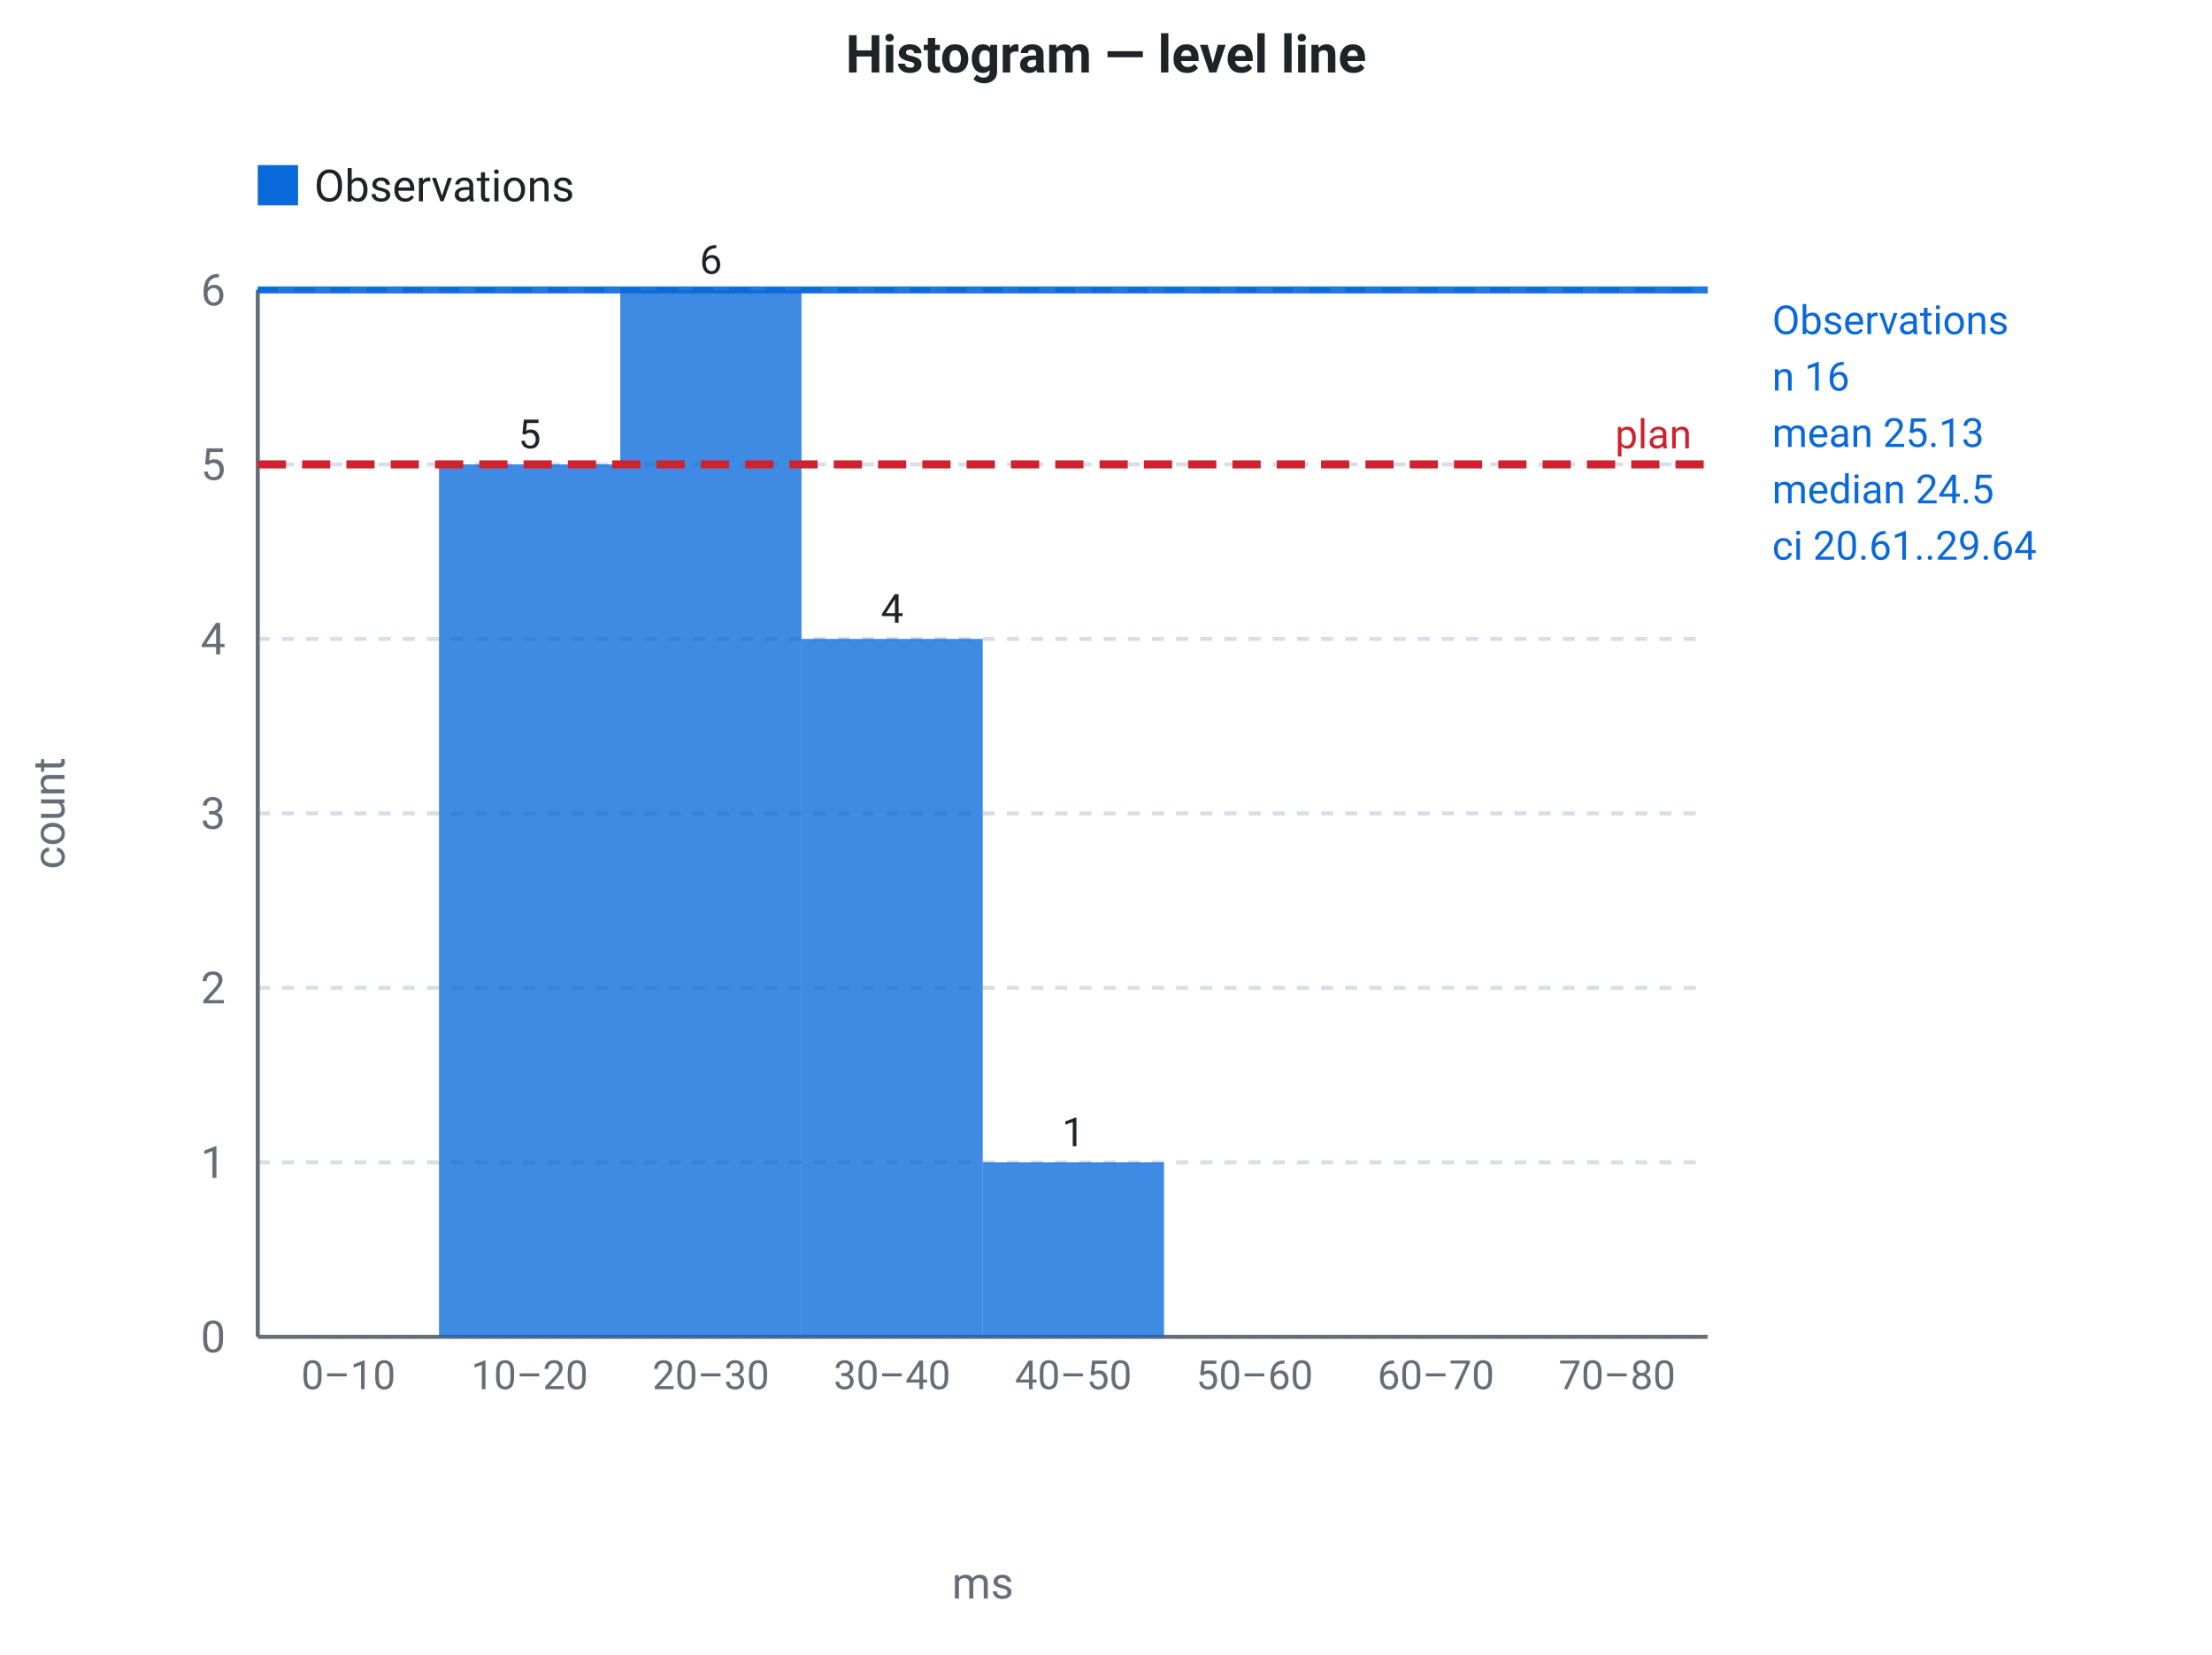
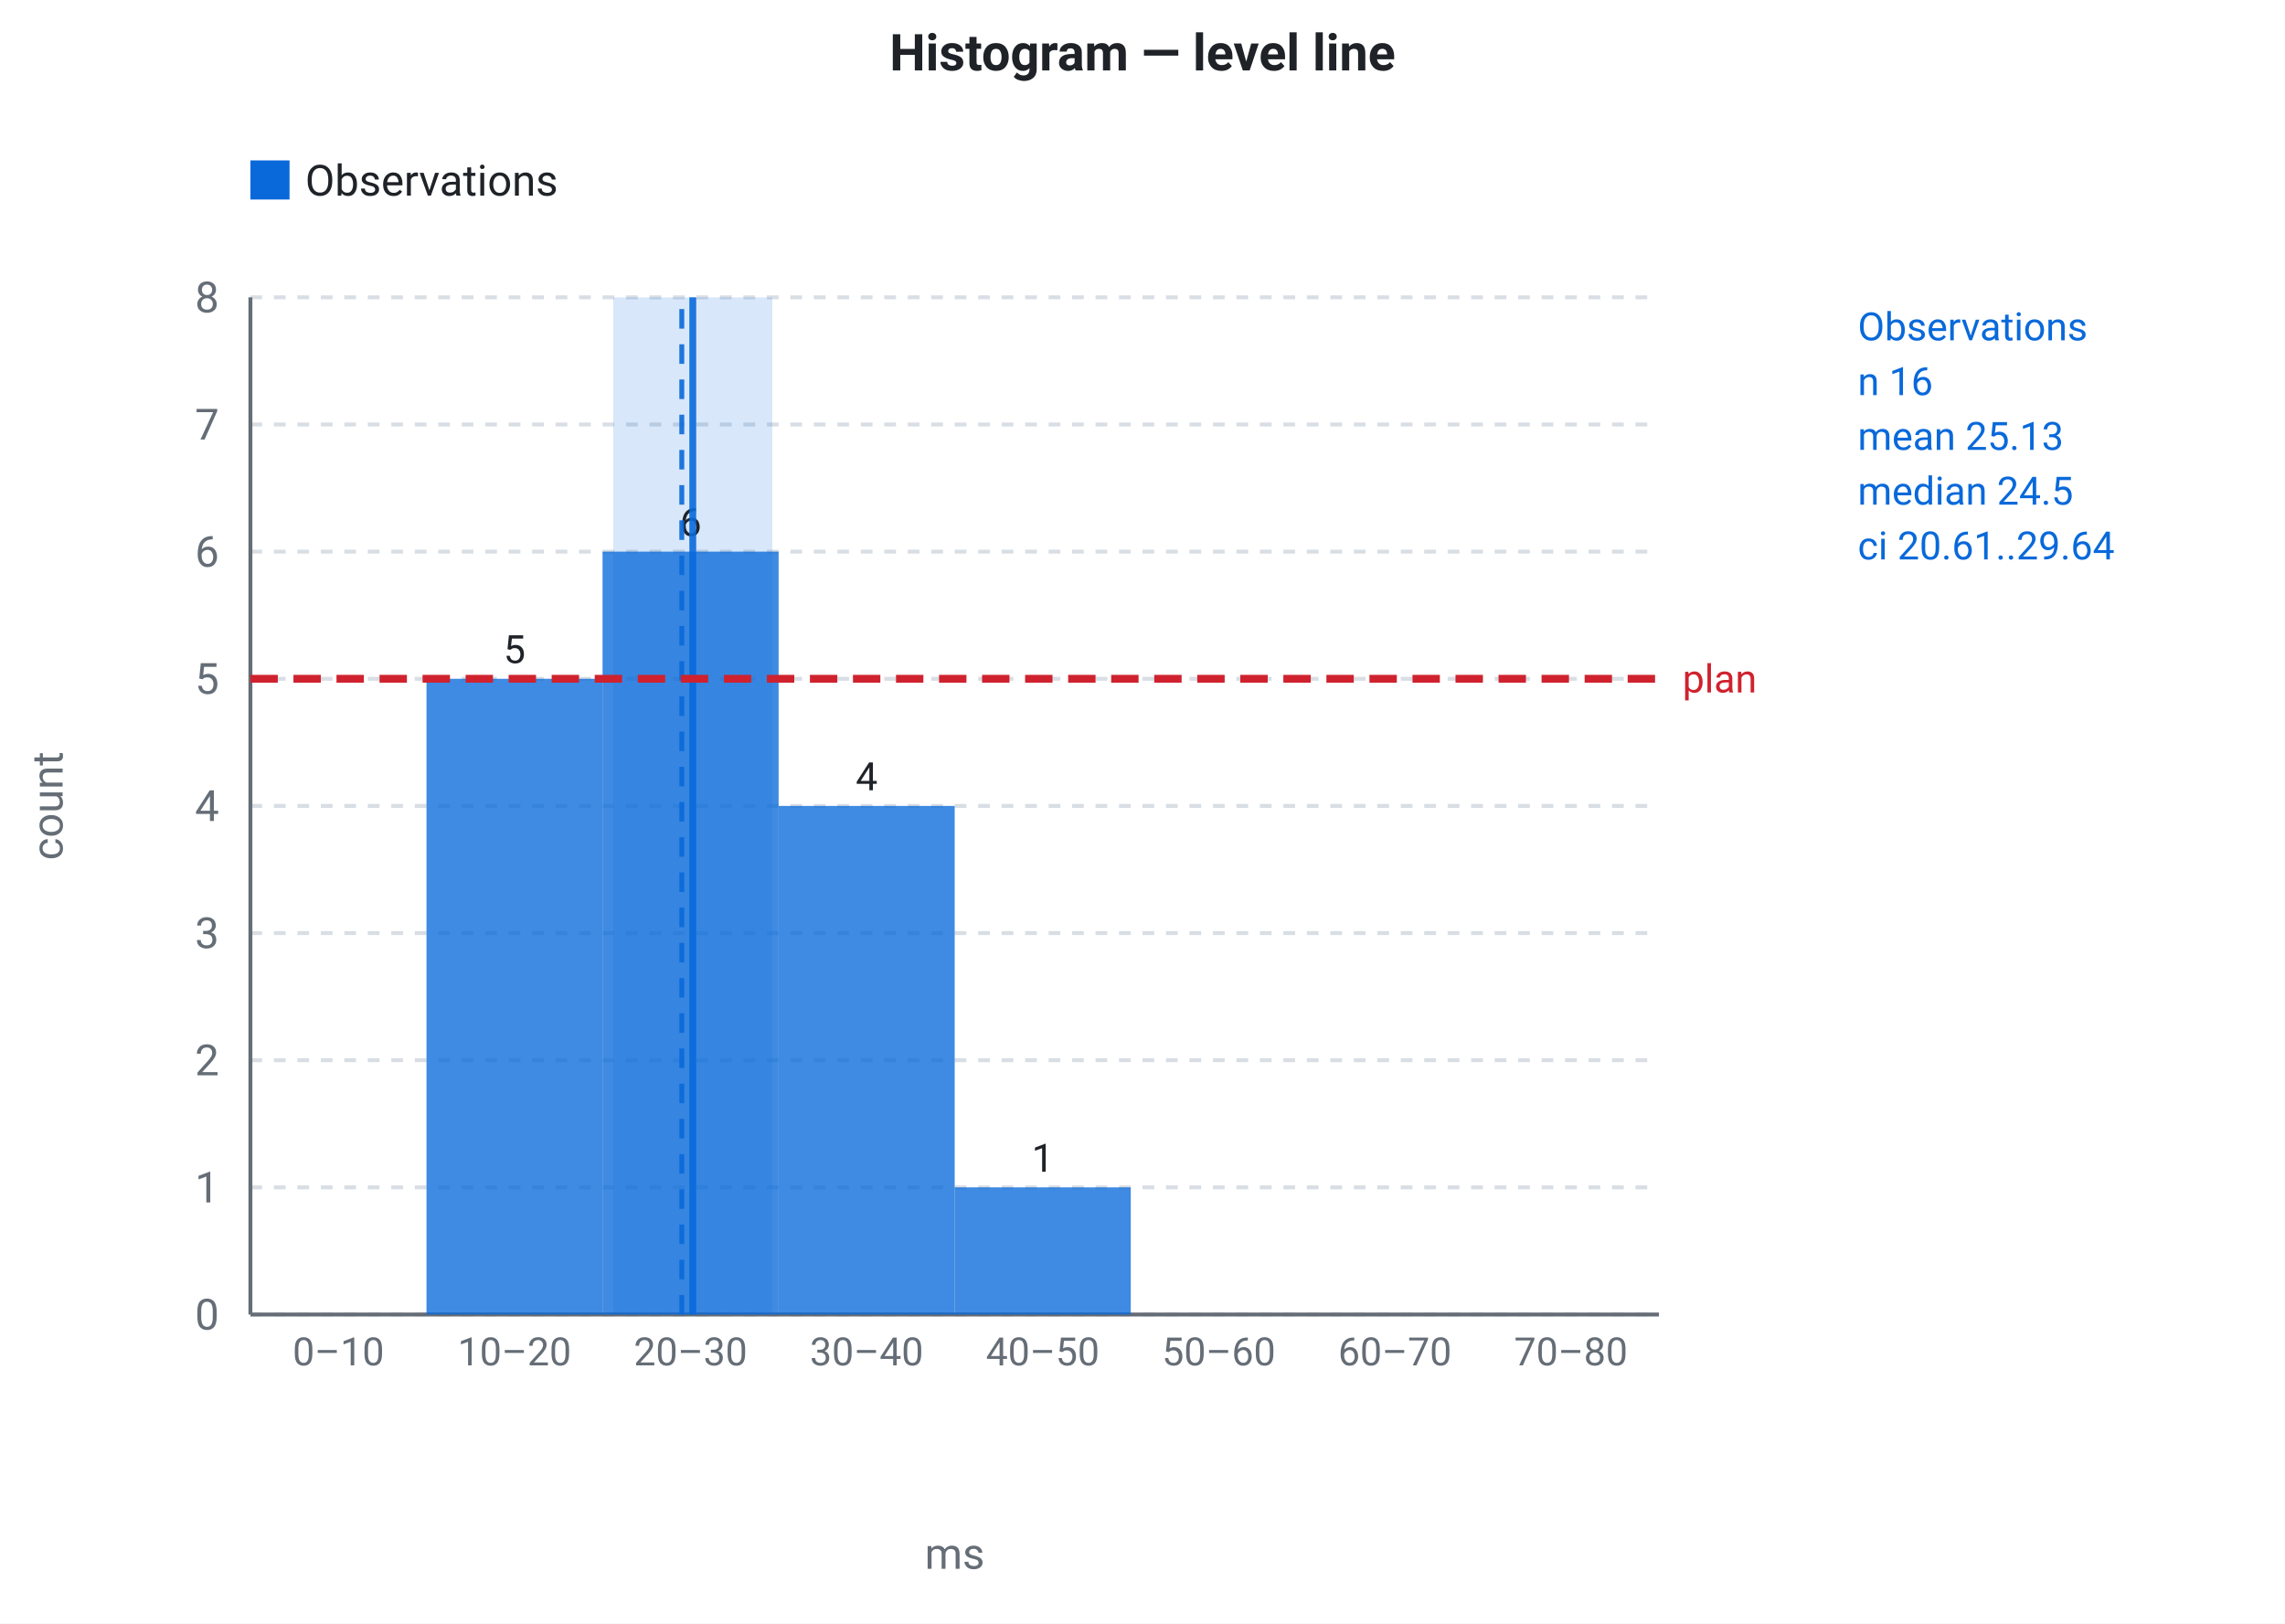
- <svg xmlns="http://www.w3.org/2000/svg" viewBox="0 0 549.2 411" width="549.2" height="411" role="img" font-family="system-ui, -apple-system, &quot;Segoe UI&quot;, Roboto, sans-serif">
-   <rect data-bg="canvas" x="0" y="0" width="549.2" height="411" fill="#ffffff" />
-   <text x="274.6" y="18" fill="#1f2328" font-size="13" text-anchor="middle" font-weight="600">Histogram — level line</text>
+ <svg xmlns="http://www.w3.org/2000/svg" viewBox="0 0 584 415" width="584" height="415" role="img" font-family="system-ui, -apple-system, &quot;Segoe UI&quot;, Roboto, sans-serif">
+   <rect data-bg="canvas" x="0" y="0" width="584" height="415" fill="#ffffff" />
+   <text x="292" y="18" fill="#1f2328" font-size="13" text-anchor="middle" font-weight="600">Histogram — level line</text>
  <rect x="64" y="41" width="10" height="10" fill="#0969da" />
  <text x="78" y="50" fill="#1f2328" font-size="11" text-anchor="start">Observations</text>
-   <line x1="64" y1="332" x2="424" y2="332" stroke="#d8dee4" stroke-width="1" stroke-dasharray="3 3" />
-   <text x="56" y="335.85" fill="#656d76" font-size="11" text-anchor="end">0</text>
-   <line x1="64" y1="288.67" x2="424" y2="288.67" stroke="#d8dee4" stroke-width="1" stroke-dasharray="3 3" />
-   <text x="56" y="292.52" fill="#656d76" font-size="11" text-anchor="end">1</text>
-   <line x1="64" y1="245.33" x2="424" y2="245.33" stroke="#d8dee4" stroke-width="1" stroke-dasharray="3 3" />
-   <text x="56" y="249.18" fill="#656d76" font-size="11" text-anchor="end">2</text>
-   <line x1="64" y1="202" x2="424" y2="202" stroke="#d8dee4" stroke-width="1" stroke-dasharray="3 3" />
-   <text x="56" y="205.85" fill="#656d76" font-size="11" text-anchor="end">3</text>
-   <line x1="64" y1="158.67" x2="424" y2="158.67" stroke="#d8dee4" stroke-width="1" stroke-dasharray="3 3" />
-   <text x="56" y="162.52" fill="#656d76" font-size="11" text-anchor="end">4</text>
-   <line x1="64" y1="115.33" x2="424" y2="115.33" stroke="#d8dee4" stroke-width="1" stroke-dasharray="3 3" />
-   <text x="56" y="119.18" fill="#656d76" font-size="11" text-anchor="end">5</text>
-   <line x1="64" y1="72" x2="424" y2="72" stroke="#d8dee4" stroke-width="1" stroke-dasharray="3 3" />
-   <text x="56" y="75.85" fill="#656d76" font-size="11" text-anchor="end">6</text>
-   <text x="16" y="202" fill="#656d76" font-size="11" text-anchor="middle" transform="rotate(-90 16 202)">count</text>
-   <line x1="64" y1="72" x2="64" y2="332" stroke="#656d76" stroke-width="1" />
-   <line x1="64" y1="332" x2="424" y2="332" stroke="#656d76" stroke-width="1" />
-   <rect x="64" y="72" width="360" height="0" fill="#0969da" opacity="0.16" />
-   <rect x="109" y="115.33" width="45" height="216.67" fill="#0969da" opacity="0.78" />
-   <text x="131.5" y="111.33" fill="#1f2328" font-size="10" text-anchor="middle">5</text>
-   <rect x="154" y="72" width="45" height="260" fill="#0969da" opacity="0.78" />
-   <text x="176.5" y="68" fill="#1f2328" font-size="10" text-anchor="middle">6</text>
-   <rect x="199" y="158.67" width="45" height="173.33" fill="#0969da" opacity="0.78" />
-   <text x="221.5" y="154.67" fill="#1f2328" font-size="10" text-anchor="middle">4</text>
-   <rect x="244" y="288.67" width="45" height="43.33" fill="#0969da" opacity="0.78" />
-   <text x="266.5" y="284.67" fill="#1f2328" font-size="10" text-anchor="middle">1</text>
-   <text x="86.5" y="345" fill="#656d76" font-size="10" text-anchor="middle">0–10</text>
-   <text x="131.5" y="345" fill="#656d76" font-size="10" text-anchor="middle">10–20</text>
-   <text x="176.5" y="345" fill="#656d76" font-size="10" text-anchor="middle">20–30</text>
-   <text x="221.5" y="345" fill="#656d76" font-size="10" text-anchor="middle">30–40</text>
-   <text x="266.5" y="345" fill="#656d76" font-size="10" text-anchor="middle">40–50</text>
-   <text x="311.5" y="345" fill="#656d76" font-size="10" text-anchor="middle">50–60</text>
-   <text x="356.5" y="345" fill="#656d76" font-size="10" text-anchor="middle">60–70</text>
-   <text x="401.5" y="345" fill="#656d76" font-size="10" text-anchor="middle">70–80</text>
-   <line x1="64" y1="72" x2="424" y2="72" stroke="#0969da" stroke-width="1.75" opacity="0.9" />
-   <line x1="64" y1="72" x2="424" y2="72" stroke="#0969da" stroke-width="1.25" stroke-dasharray="5 4" opacity="0.9" />
-   <line x1="64" y1="115.33" x2="424" y2="115.33" stroke="#cf222e" stroke-width="2" stroke-dasharray="7 4" />
-   <text x="420" y="111.33" fill="#cf222e" font-size="10" text-anchor="end">plan</text>
-   <text x="440" y="83" fill="#0969da" font-size="10" text-anchor="start">Observations</text>
-   <text x="440" y="97" fill="#0969da" font-size="10" text-anchor="start">n 16</text>
-   <text x="440" y="111" fill="#0969da" font-size="10" text-anchor="start">mean 25.13</text>
-   <text x="440" y="125" fill="#0969da" font-size="10" text-anchor="start">median 24.5</text>
-   <text x="440" y="139" fill="#0969da" font-size="10" text-anchor="start">ci 20.61..29.64</text>
-   <text x="244" y="397" fill="#656d76" font-size="11" text-anchor="middle">ms</text>
+   <line x1="64" y1="336" x2="424" y2="336" stroke="#d8dee4" stroke-width="1" stroke-dasharray="3 3" />
+   <text x="56" y="339.85" fill="#656d76" font-size="11" text-anchor="end">0</text>
+   <line x1="64" y1="303.5" x2="424" y2="303.5" stroke="#d8dee4" stroke-width="1" stroke-dasharray="3 3" />
+   <text x="56" y="307.35" fill="#656d76" font-size="11" text-anchor="end">1</text>
+   <line x1="64" y1="271" x2="424" y2="271" stroke="#d8dee4" stroke-width="1" stroke-dasharray="3 3" />
+   <text x="56" y="274.85" fill="#656d76" font-size="11" text-anchor="end">2</text>
+   <line x1="64" y1="238.5" x2="424" y2="238.5" stroke="#d8dee4" stroke-width="1" stroke-dasharray="3 3" />
+   <text x="56" y="242.35" fill="#656d76" font-size="11" text-anchor="end">3</text>
+   <line x1="64" y1="206" x2="424" y2="206" stroke="#d8dee4" stroke-width="1" stroke-dasharray="3 3" />
+   <text x="56" y="209.85" fill="#656d76" font-size="11" text-anchor="end">4</text>
+   <line x1="64" y1="173.5" x2="424" y2="173.5" stroke="#d8dee4" stroke-width="1" stroke-dasharray="3 3" />
+   <text x="56" y="177.35" fill="#656d76" font-size="11" text-anchor="end">5</text>
+   <line x1="64" y1="141" x2="424" y2="141" stroke="#d8dee4" stroke-width="1" stroke-dasharray="3 3" />
+   <text x="56" y="144.85" fill="#656d76" font-size="11" text-anchor="end">6</text>
+   <line x1="64" y1="108.5" x2="424" y2="108.5" stroke="#d8dee4" stroke-width="1" stroke-dasharray="3 3" />
+   <text x="56" y="112.35" fill="#656d76" font-size="11" text-anchor="end">7</text>
+   <line x1="64" y1="76" x2="424" y2="76" stroke="#d8dee4" stroke-width="1" stroke-dasharray="3 3" />
+   <text x="56" y="79.85" fill="#656d76" font-size="11" text-anchor="end">8</text>
+   <text x="16" y="206" fill="#656d76" font-size="11" text-anchor="middle" transform="rotate(-90 16 206)">count</text>
+   <line x1="64" y1="76" x2="64" y2="336" stroke="#656d76" stroke-width="1" />
+   <line x1="64" y1="336" x2="424" y2="336" stroke="#656d76" stroke-width="1" />
+   <rect x="156.74" y="76" width="40.65" height="260" fill="#0969da" opacity="0.16" />
+   <rect x="109" y="173.5" width="45" height="162.5" fill="#0969da" opacity="0.78" />
+   <text x="131.5" y="169.5" fill="#1f2328" font-size="10" text-anchor="middle">5</text>
+   <rect x="154" y="141" width="45" height="195" fill="#0969da" opacity="0.78" />
+   <text x="176.5" y="137" fill="#1f2328" font-size="10" text-anchor="middle">6</text>
+   <rect x="199" y="206" width="45" height="130" fill="#0969da" opacity="0.78" />
+   <text x="221.5" y="202" fill="#1f2328" font-size="10" text-anchor="middle">4</text>
+   <rect x="244" y="303.5" width="45" height="32.5" fill="#0969da" opacity="0.78" />
+   <text x="266.5" y="299.5" fill="#1f2328" font-size="10" text-anchor="middle">1</text>
+   <text x="86.5" y="349" fill="#656d76" font-size="10" text-anchor="middle">0–10</text>
+   <text x="131.5" y="349" fill="#656d76" font-size="10" text-anchor="middle">10–20</text>
+   <text x="176.5" y="349" fill="#656d76" font-size="10" text-anchor="middle">20–30</text>
+   <text x="221.5" y="349" fill="#656d76" font-size="10" text-anchor="middle">30–40</text>
+   <text x="266.5" y="349" fill="#656d76" font-size="10" text-anchor="middle">40–50</text>
+   <text x="311.5" y="349" fill="#656d76" font-size="10" text-anchor="middle">50–60</text>
+   <text x="356.5" y="349" fill="#656d76" font-size="10" text-anchor="middle">60–70</text>
+   <text x="401.5" y="349" fill="#656d76" font-size="10" text-anchor="middle">70–80</text>
+   <line x1="177.06" y1="336" x2="177.06" y2="76" stroke="#0969da" stroke-width="1.75" opacity="0.9" />
+   <line x1="174.25" y1="336" x2="174.25" y2="76" stroke="#0969da" stroke-width="1.25" stroke-dasharray="5 4" opacity="0.9" />
+   <line x1="64" y1="173.5" x2="424" y2="173.5" stroke="#cf222e" stroke-width="2" stroke-dasharray="7 4" />
+   <text x="430" y="177" fill="#cf222e" font-size="10" text-anchor="start">plan</text>
+   <text x="474.8" y="87" fill="#0969da" font-size="10" text-anchor="start">Observations</text>
+   <text x="474.8" y="101" fill="#0969da" font-size="10" text-anchor="start">n 16</text>
+   <text x="474.8" y="115" fill="#0969da" font-size="10" text-anchor="start">mean 25.13</text>
+   <text x="474.8" y="129" fill="#0969da" font-size="10" text-anchor="start">median 24.5</text>
+   <text x="474.8" y="143" fill="#0969da" font-size="10" text-anchor="start">ci 20.61..29.64</text>
+   <text x="244" y="401" fill="#656d76" font-size="11" text-anchor="middle">ms</text>
</svg>
